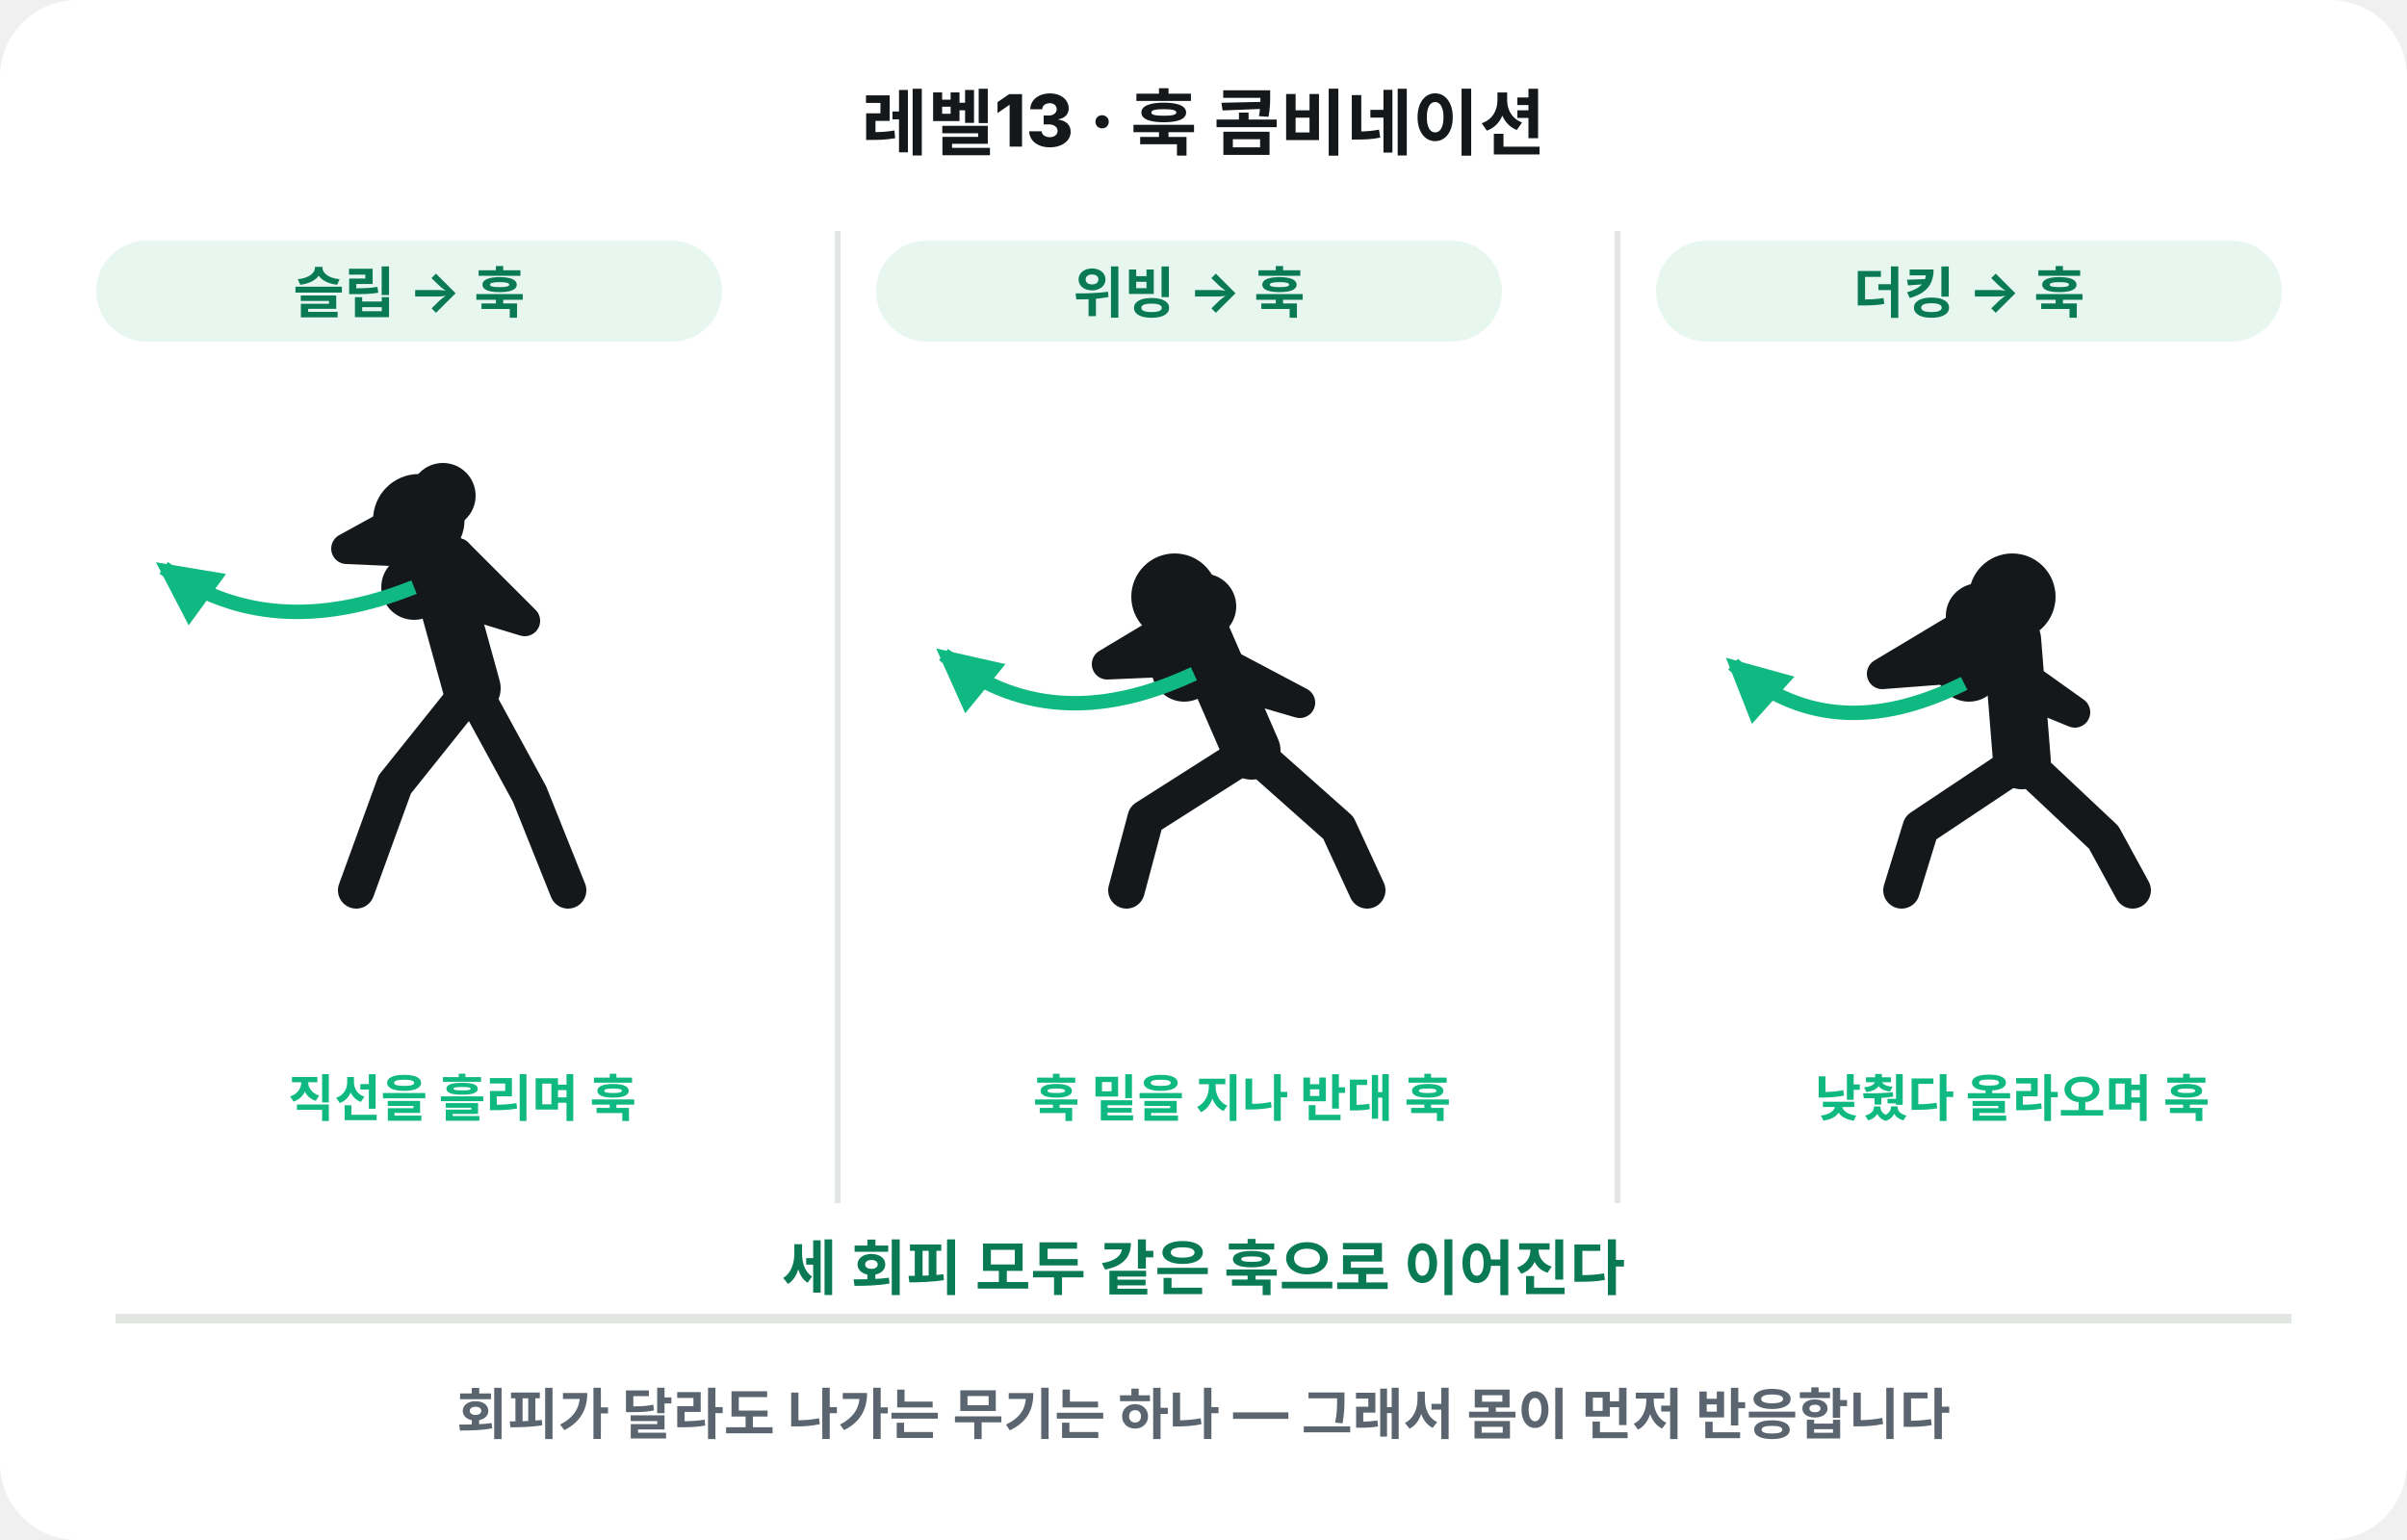
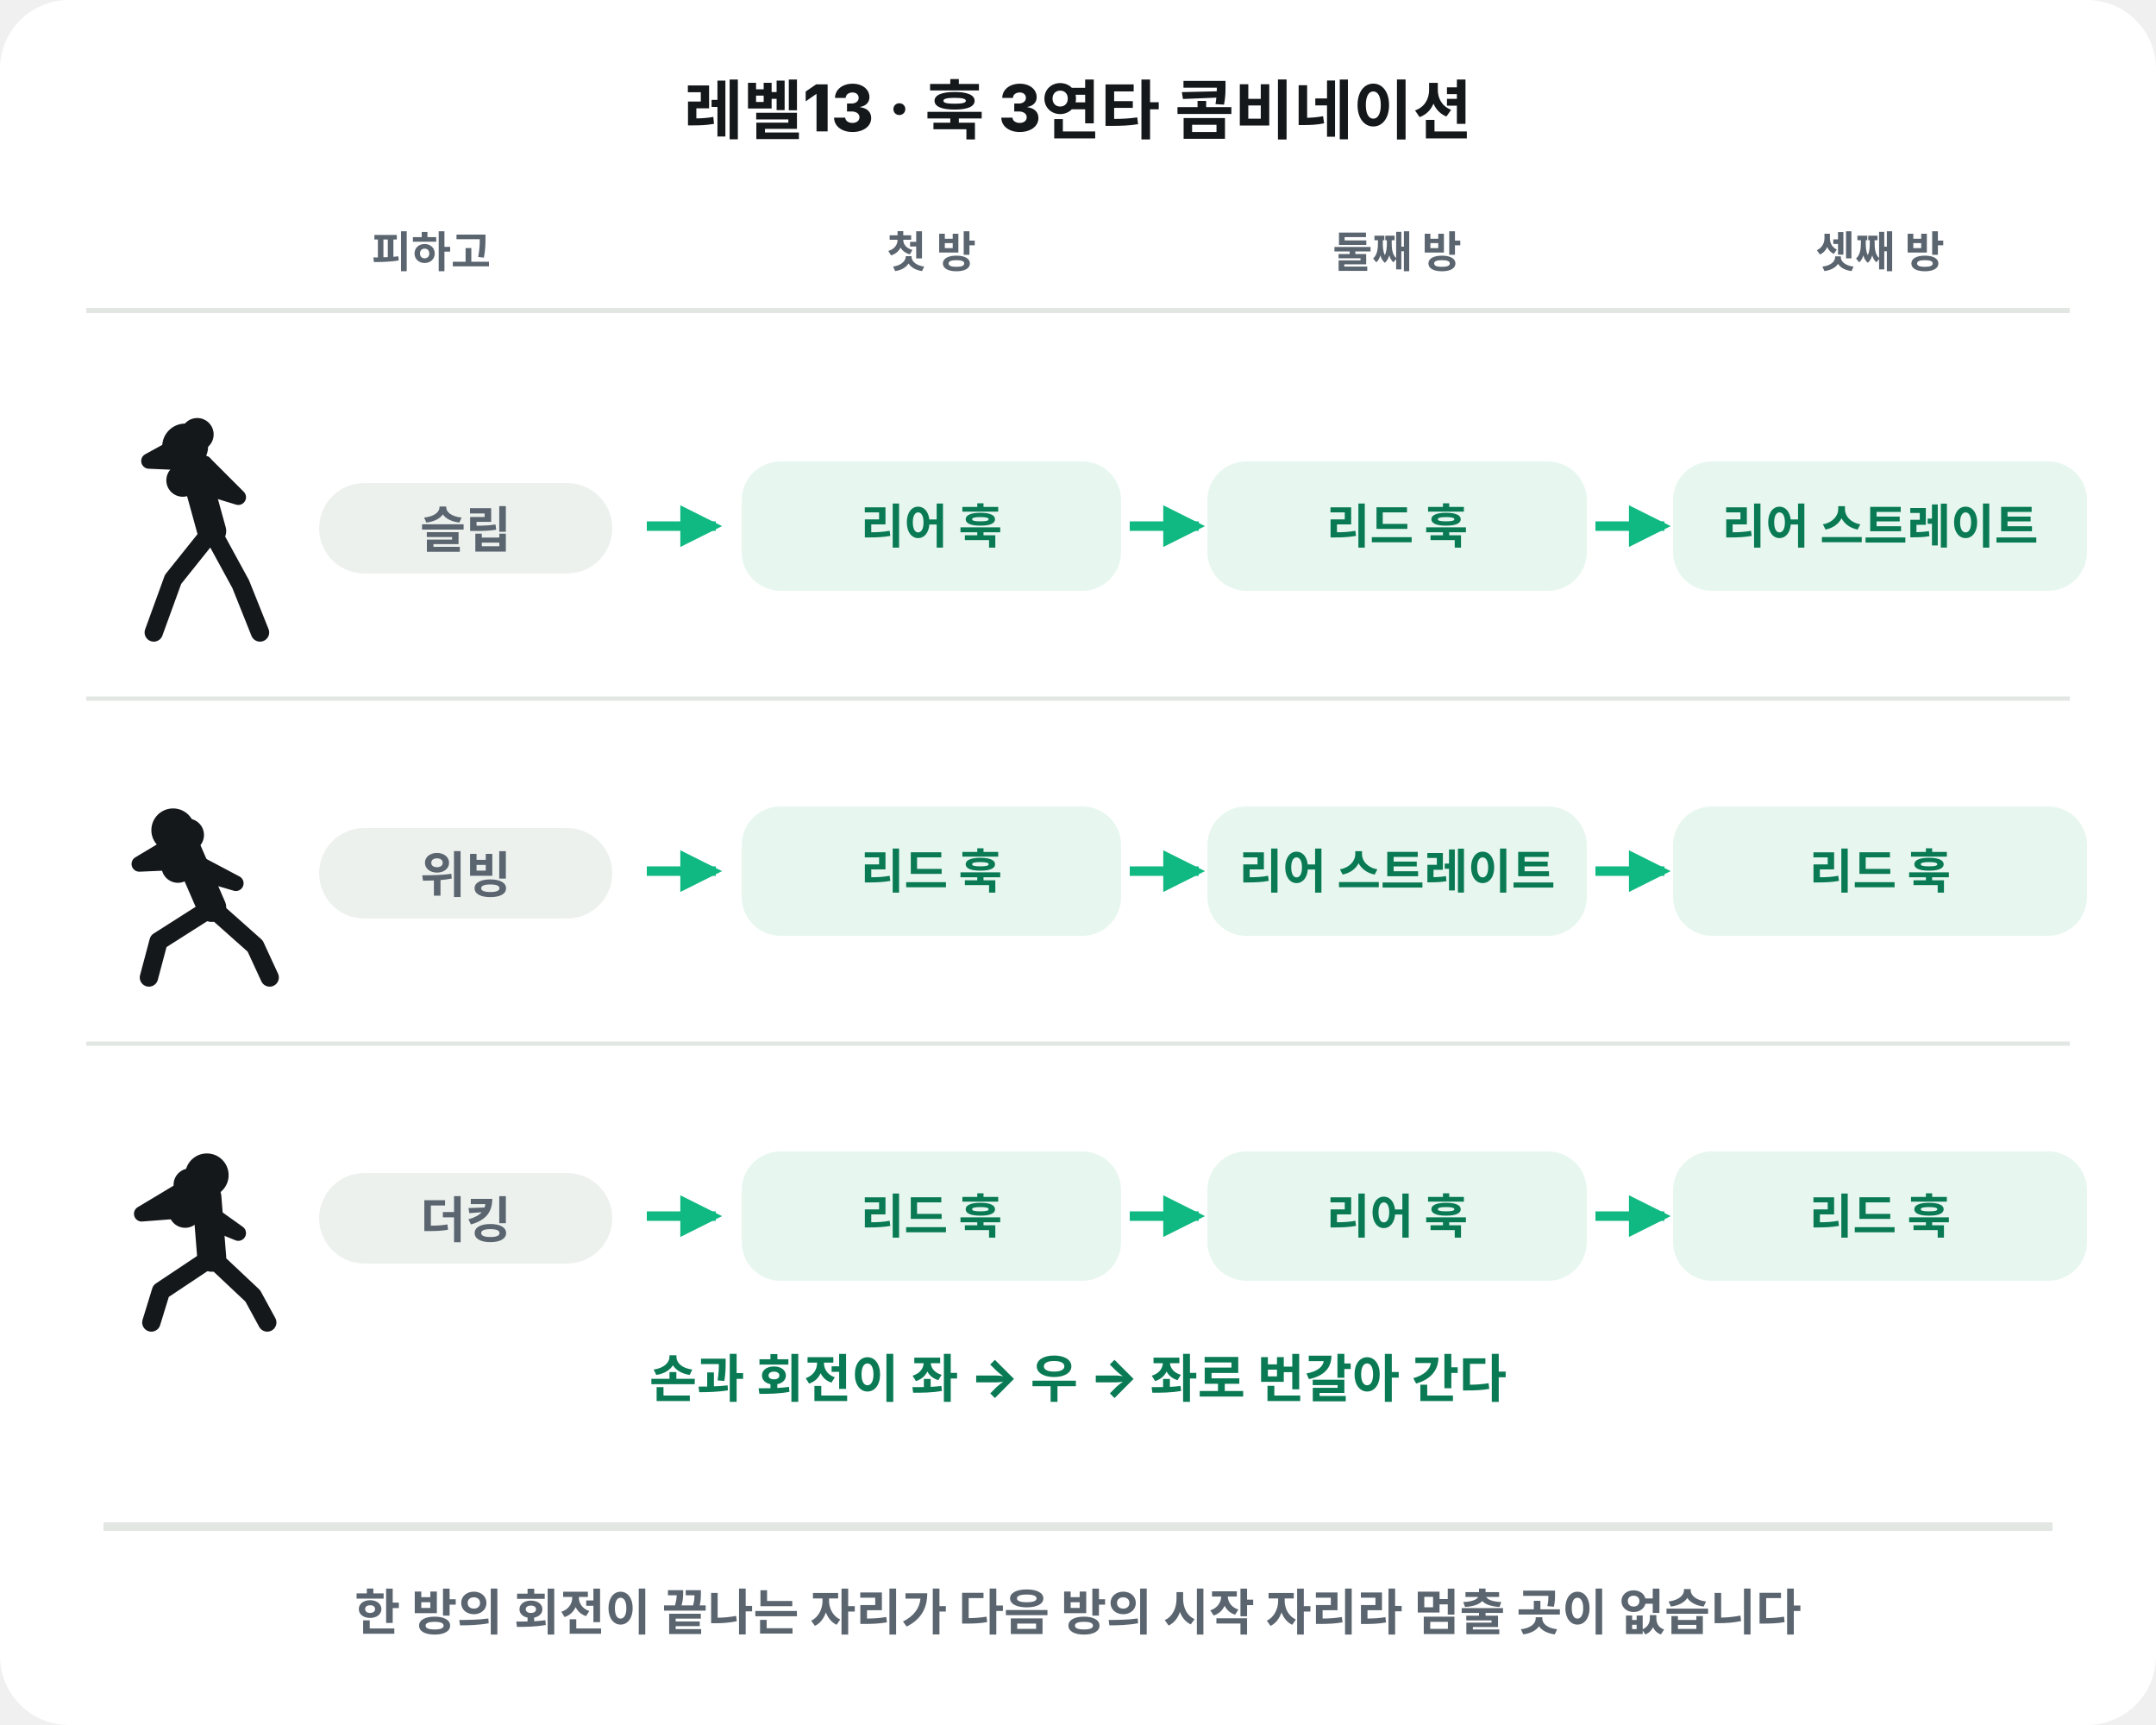
- <svg xmlns="http://www.w3.org/2000/svg" viewBox="0 0 500 320" role="img" font-family="'Pretendard','IBM Plex Sans KR',system-ui,-apple-system,'Malgun Gothic',sans-serif" aria-label="슬립·위빙·더킹 어느 회피에서든 같은 훅이 나간다. 회피가 달라도 무기가 하나라 판단이 빨라진다.">
+ <svg xmlns="http://www.w3.org/2000/svg" viewBox="0 0 500 400" role="img" font-family="'Pretendard','IBM Plex Sans KR',system-ui,-apple-system,'Malgun Gothic',sans-serif" aria-label="세 회피 각각에서 훅으로 시작하는 3연타로 이어진다. 손과 회전이 번갈아 가서 끊기지 않는다.">
  <defs>
-     <marker id="cb13-m" viewBox="0 0 10 10" refX="8.5" refY="5" markerWidth="4.4" markerHeight="4.4" orient="auto-start-reverse">
+     <marker id="cb13" viewBox="0 0 10 10" refX="8.5" refY="5" markerWidth="4.4" markerHeight="4.4" orient="auto-start-reverse">
      <path d="M0,0 L10,5 L0,10 z" fill="#10B981" />
    </marker>
+     <marker id="cb13g" viewBox="0 0 10 10" refX="8.5" refY="5" markerWidth="4.4" markerHeight="4.4" orient="auto-start-reverse">
+       <path d="M0,0 L10,5 L0,10 z" fill="#AEB7BE" />
+     </marker>
  </defs>
-   <rect x="0" y="0" width="500" height="320" rx="16" fill="#FFFFFF" />
-   <text x="250" y="31" fill="#15181B" font-size="15" font-weight="800" text-anchor="middle">레벨13 · 훅 콤비네이션</text>
-   <line x1="174" y1="48" x2="174" y2="250" stroke="#E3E7E4" stroke-width="1.2" />
-   <line x1="336" y1="48" x2="336" y2="250" stroke="#E3E7E4" stroke-width="1.2" />
-   <rect x="20" y="50" width="130" height="21" rx="10.5" fill="#E7F7F0" />
-   <text x="85" y="65" fill="#0A7A55" font-size="11.5" font-weight="700" text-anchor="middle">슬립 → 훅</text>
-   <g transform="translate(192,0) scale(-1,1)">
-     <g opacity="1">
-       <polyline points="97,115 83,129 106,122" fill="none" stroke="#15181B" stroke-width="6.4" stroke-linecap="round" stroke-linejoin="round" />
-       <circle cx="106" cy="122" r="6.8" fill="#15181B" />
-       <polyline points="94,143 82,165 74,185" fill="none" stroke="#15181B" stroke-width="7.6" stroke-linecap="round" stroke-linejoin="round" />
-       <polyline points="102,114 94,143" fill="none" stroke="#15181B" stroke-width="12" stroke-linecap="round" stroke-linejoin="round" />
-       <polyline points="94,143 110,163 118,185" fill="none" stroke="#15181B" stroke-width="7.6" stroke-linecap="round" stroke-linejoin="round" />
-       <circle cx="105" cy="108" r="9.5" fill="#15181B" />
-       <polyline points="97,115 120,114 100,103" fill="none" stroke="#15181B" stroke-width="6.4" stroke-linecap="round" stroke-linejoin="round" />
-       <circle cx="100" cy="103" r="6.8" fill="#15181B" />
+   <rect x="0" y="0" width="500" height="400" rx="16" fill="#FFFFFF" />
+   <text x="250" y="31" fill="#15181B" font-size="15" font-weight="800" text-anchor="middle">레벨13 · 훅 3연타 콤비네이션</text>
+   <text x="100" y="62" fill="#5B6570" font-size="10" font-weight="700" text-anchor="middle">피하고</text>
+   <text x="216" y="62" fill="#5B6570" font-size="10" font-weight="700" text-anchor="middle">첫 방</text>
+   <text x="324" y="62" fill="#5B6570" font-size="10" font-weight="700" text-anchor="middle">둘째 방</text>
+   <text x="436" y="62" fill="#5B6570" font-size="10" font-weight="700" text-anchor="middle">셋째 방</text>
+   <line x1="20" y1="72" x2="480" y2="72" stroke="#E3E7E4" stroke-width="1.2" />
+   <g transform="translate(21.1,53.7) scale(0.56)">
+     <g transform="translate(96,0) scale(-1,1)">
+       <g opacity="1">
+         <polyline points="49,96 35,110 58,103" fill="none" stroke="#15181B" stroke-width="6.4" stroke-linecap="round" stroke-linejoin="round" />
+         <circle cx="58" cy="103" r="6.8" fill="#15181B" />
+         <polyline points="46,124 34,146 26,166" fill="none" stroke="#15181B" stroke-width="7.6" stroke-linecap="round" stroke-linejoin="round" />
+         <polyline points="54,95 46,124" fill="none" stroke="#15181B" stroke-width="12" stroke-linecap="round" stroke-linejoin="round" />
+         <polyline points="46,124 62,144 70,166" fill="none" stroke="#15181B" stroke-width="7.6" stroke-linecap="round" stroke-linejoin="round" />
+         <circle cx="57" cy="89" r="9.5" fill="#15181B" />
+         <polyline points="49,96 72,95 52,84" fill="none" stroke="#15181B" stroke-width="6.4" stroke-linecap="round" stroke-linejoin="round" />
+         <circle cx="52" cy="84" r="6.8" fill="#15181B" />
+       </g>
    </g>
  </g>
-   <path d="M86,122 Q56,134 34,118" fill="none" stroke="#10B981" stroke-width="3" marker-end="url(#cb13-m)" />
-   <text x="96" y="232" fill="#10B981" font-size="10.5" font-weight="600" text-anchor="middle">직선을 흘리며 훅</text>
-   <rect x="182" y="50" width="130" height="21" rx="10.5" fill="#E7F7F0" />
-   <text x="247" y="65" fill="#0A7A55" font-size="11.5" font-weight="700" text-anchor="middle">위빙 → 훅</text>
-   <g transform="translate(516,0) scale(-1,1)">
-     <g opacity="1">
-       <polyline points="263,137 246,146 270,139" fill="none" stroke="#15181B" stroke-width="6.4" stroke-linecap="round" stroke-linejoin="round" />
-       <circle cx="270" cy="139" r="6.8" fill="#15181B" />
-       <polyline points="256,156 238,172 232,185" fill="none" stroke="#15181B" stroke-width="7.6" stroke-linecap="round" stroke-linejoin="round" />
-       <polyline points="266,133 256,156" fill="none" stroke="#15181B" stroke-width="12" stroke-linecap="round" stroke-linejoin="round" />
-       <polyline points="256,156 278,170 282,185" fill="none" stroke="#15181B" stroke-width="7.6" stroke-linecap="round" stroke-linejoin="round" />
-       <circle cx="272" cy="124" r="9" fill="#15181B" />
-       <polyline points="263,137 286,138 266,126" fill="none" stroke="#15181B" stroke-width="6.4" stroke-linecap="round" stroke-linejoin="round" />
-       <circle cx="266" cy="126" r="6.8" fill="#15181B" />
+   <rect x="74" y="112" width="68" height="21" rx="10.5" fill="#EDF1EE" />
+   <text x="108" y="127" fill="#5B6570" font-size="11.5" font-weight="700" text-anchor="middle">슬립</text>
+   <line x1="150" y1="122" x2="166" y2="122" stroke="#10B981" stroke-width="2.2" marker-end="url(#cb13)" />
+   <rect x="172" y="107" width="88" height="30" rx="9" fill="#E7F7F0" />
+   <text x="216" y="126" fill="#0A7A55" font-size="11" font-weight="800" text-anchor="middle">리어 훅</text>
+   <line x1="262" y1="122" x2="278" y2="122" stroke="#10B981" stroke-width="2.2" marker-end="url(#cb13)" />
+   <rect x="280" y="107" width="88" height="30" rx="9" fill="#E7F7F0" />
+   <text x="324" y="126" fill="#0A7A55" font-size="11" font-weight="800" text-anchor="middle">리드 훅</text>
+   <line x1="370" y1="122" x2="386" y2="122" stroke="#10B981" stroke-width="2.2" marker-end="url(#cb13)" />
+   <rect x="388" y="107" width="96" height="30" rx="9" fill="#E7F7F0" />
+   <text x="436" y="126" fill="#0A7A55" font-size="11" font-weight="800" text-anchor="middle">리어 스트레이트</text>
+   <line x1="20" y1="162" x2="480" y2="162" stroke="#E3E7E4" stroke-width="1" />
+   <g transform="translate(21.1,88.9) scale(0.56)">
+     <g transform="translate(96,0) scale(-1,1)">
+       <g opacity="1">
+         <polyline points="53,198 36,207 60,200" fill="none" stroke="#15181B" stroke-width="6.4" stroke-linecap="round" stroke-linejoin="round" />
+         <circle cx="60" cy="200" r="6.8" fill="#15181B" />
+         <polyline points="46,217 28,233 22,246" fill="none" stroke="#15181B" stroke-width="7.6" stroke-linecap="round" stroke-linejoin="round" />
+         <polyline points="56,194 46,217" fill="none" stroke="#15181B" stroke-width="12" stroke-linecap="round" stroke-linejoin="round" />
+         <polyline points="46,217 68,231 72,246" fill="none" stroke="#15181B" stroke-width="7.6" stroke-linecap="round" stroke-linejoin="round" />
+         <circle cx="62" cy="185" r="9" fill="#15181B" />
+         <polyline points="53,198 76,199 56,187" fill="none" stroke="#15181B" stroke-width="6.4" stroke-linecap="round" stroke-linejoin="round" />
+         <circle cx="56" cy="187" r="6.8" fill="#15181B" />
+       </g>
    </g>
  </g>
-   <path d="M248,140 Q218,154 196,136" fill="none" stroke="#10B981" stroke-width="3" marker-end="url(#cb13-m)" />
-   <text x="258" y="232" fill="#10B981" font-size="10.5" font-weight="600" text-anchor="middle">훅 밑을 지나 반대 훅</text>
-   <rect x="344" y="50" width="130" height="21" rx="10.5" fill="#E7F7F0" />
-   <text x="409" y="65" fill="#0A7A55" font-size="11.5" font-weight="700" text-anchor="middle">더킹 → 훅</text>
-   <g transform="translate(836,0) scale(-1,1)">
-     <g opacity="1">
-       <polyline points="419,138 405,148 427,139" fill="none" stroke="#15181B" stroke-width="6.4" stroke-linecap="round" stroke-linejoin="round" />
-       <circle cx="427" cy="139" r="6.8" fill="#15181B" />
-       <polyline points="416,158 399,174 393,185" fill="none" stroke="#15181B" stroke-width="7.6" stroke-linecap="round" stroke-linejoin="round" />
-       <polyline points="418,133 416,158" fill="none" stroke="#15181B" stroke-width="12" stroke-linecap="round" stroke-linejoin="round" />
-       <polyline points="416,158 437,172 441,185" fill="none" stroke="#15181B" stroke-width="7.6" stroke-linecap="round" stroke-linejoin="round" />
-       <circle cx="418" cy="124" r="9" fill="#15181B" />
-       <polyline points="419,138 445,140 425,128" fill="none" stroke="#15181B" stroke-width="6.4" stroke-linecap="round" stroke-linejoin="round" />
-       <circle cx="425" cy="128" r="6.8" fill="#15181B" />
+   <rect x="74" y="192" width="68" height="21" rx="10.5" fill="#EDF1EE" />
+   <text x="108" y="207" fill="#5B6570" font-size="11.5" font-weight="700" text-anchor="middle">위빙</text>
+   <line x1="150" y1="202" x2="166" y2="202" stroke="#10B981" stroke-width="2.2" marker-end="url(#cb13)" />
+   <rect x="172" y="187" width="88" height="30" rx="9" fill="#E7F7F0" />
+   <text x="216" y="206" fill="#0A7A55" font-size="11" font-weight="800" text-anchor="middle">리드 훅</text>
+   <line x1="262" y1="202" x2="278" y2="202" stroke="#10B981" stroke-width="2.2" marker-end="url(#cb13)" />
+   <rect x="280" y="187" width="88" height="30" rx="9" fill="#E7F7F0" />
+   <text x="324" y="206" fill="#0A7A55" font-size="11" font-weight="800" text-anchor="middle">리어 스트레이트</text>
+   <line x1="370" y1="202" x2="386" y2="202" stroke="#10B981" stroke-width="2.2" marker-end="url(#cb13)" />
+   <rect x="388" y="187" width="96" height="30" rx="9" fill="#E7F7F0" />
+   <text x="436" y="206" fill="#0A7A55" font-size="11" font-weight="800" text-anchor="middle">리드 훅</text>
+   <line x1="20" y1="242" x2="480" y2="242" stroke="#E3E7E4" stroke-width="1" />
+   <g transform="translate(21.1,124.1) scale(0.56)">
+     <g transform="translate(96,0) scale(-1,1)">
+       <g opacity="1">
+         <polyline points="49,279 35,289 57,280" fill="none" stroke="#15181B" stroke-width="6.4" stroke-linecap="round" stroke-linejoin="round" />
+         <circle cx="57" cy="280" r="6.8" fill="#15181B" />
+         <polyline points="46,299 29,315 23,326" fill="none" stroke="#15181B" stroke-width="7.6" stroke-linecap="round" stroke-linejoin="round" />
+         <polyline points="48,274 46,299" fill="none" stroke="#15181B" stroke-width="12" stroke-linecap="round" stroke-linejoin="round" />
+         <polyline points="46,299 67,313 71,326" fill="none" stroke="#15181B" stroke-width="7.6" stroke-linecap="round" stroke-linejoin="round" />
+         <circle cx="48" cy="265" r="9" fill="#15181B" />
+         <polyline points="49,279 75,281 55,269" fill="none" stroke="#15181B" stroke-width="6.4" stroke-linecap="round" stroke-linejoin="round" />
+         <circle cx="55" cy="269" r="6.8" fill="#15181B" />
+       </g>
    </g>
  </g>
-   <path d="M408,142 Q380,156 360,138" fill="none" stroke="#10B981" stroke-width="3" marker-end="url(#cb13-m)" />
-   <text x="418" y="232" fill="#10B981" font-size="10.5" font-weight="600" text-anchor="middle">낮췄다 올라오며 훅</text>
-   <text x="250" y="268" fill="#0A7A55" font-size="12.5" font-weight="800" text-anchor="middle">세 회피 모두 같은 훅으로 이어진다</text>
-   <line x1="24" y1="274" x2="476" y2="274" stroke="#E3E7E4" stroke-width="2" />
-   <text x="250" y="298" fill="#5B6570" font-size="11.5" font-weight="700" text-anchor="middle">회피가 달라도 나가는 무기는 하나 — 그래서 몸이 먼저 반응합니다</text>
+   <rect x="74" y="272" width="68" height="21" rx="10.5" fill="#EDF1EE" />
+   <text x="108" y="287" fill="#5B6570" font-size="11.5" font-weight="700" text-anchor="middle">더킹</text>
+   <line x1="150" y1="282" x2="166" y2="282" stroke="#10B981" stroke-width="2.2" marker-end="url(#cb13)" />
+   <rect x="172" y="267" width="88" height="30" rx="9" fill="#E7F7F0" />
+   <text x="216" y="286" fill="#0A7A55" font-size="11" font-weight="800" text-anchor="middle">리드 훅</text>
+   <line x1="262" y1="282" x2="278" y2="282" stroke="#10B981" stroke-width="2.2" marker-end="url(#cb13)" />
+   <rect x="280" y="267" width="88" height="30" rx="9" fill="#E7F7F0" />
+   <text x="324" y="286" fill="#0A7A55" font-size="11" font-weight="800" text-anchor="middle">리어 훅</text>
+   <line x1="370" y1="282" x2="386" y2="282" stroke="#10B981" stroke-width="2.2" marker-end="url(#cb13)" />
+   <rect x="388" y="267" width="96" height="30" rx="9" fill="#E7F7F0" />
+   <text x="436" y="286" fill="#0A7A55" font-size="11" font-weight="800" text-anchor="middle">리드 훅</text>
+   <text x="250" y="324" fill="#0A7A55" font-size="12" font-weight="800" text-anchor="middle">손과 회전이 좌 → 우 → 좌로 번갈아 간다</text>
+   <line x1="24" y1="354" x2="476" y2="354" stroke="#E3E7E4" stroke-width="2" />
+   <text x="250" y="378" fill="#5B6570" font-size="11.5" font-weight="700" text-anchor="middle">한 방의 회전이 끝나는 자리가 다음 방의 시작 자리라 멈출 곳이 없습니다</text>
</svg>
